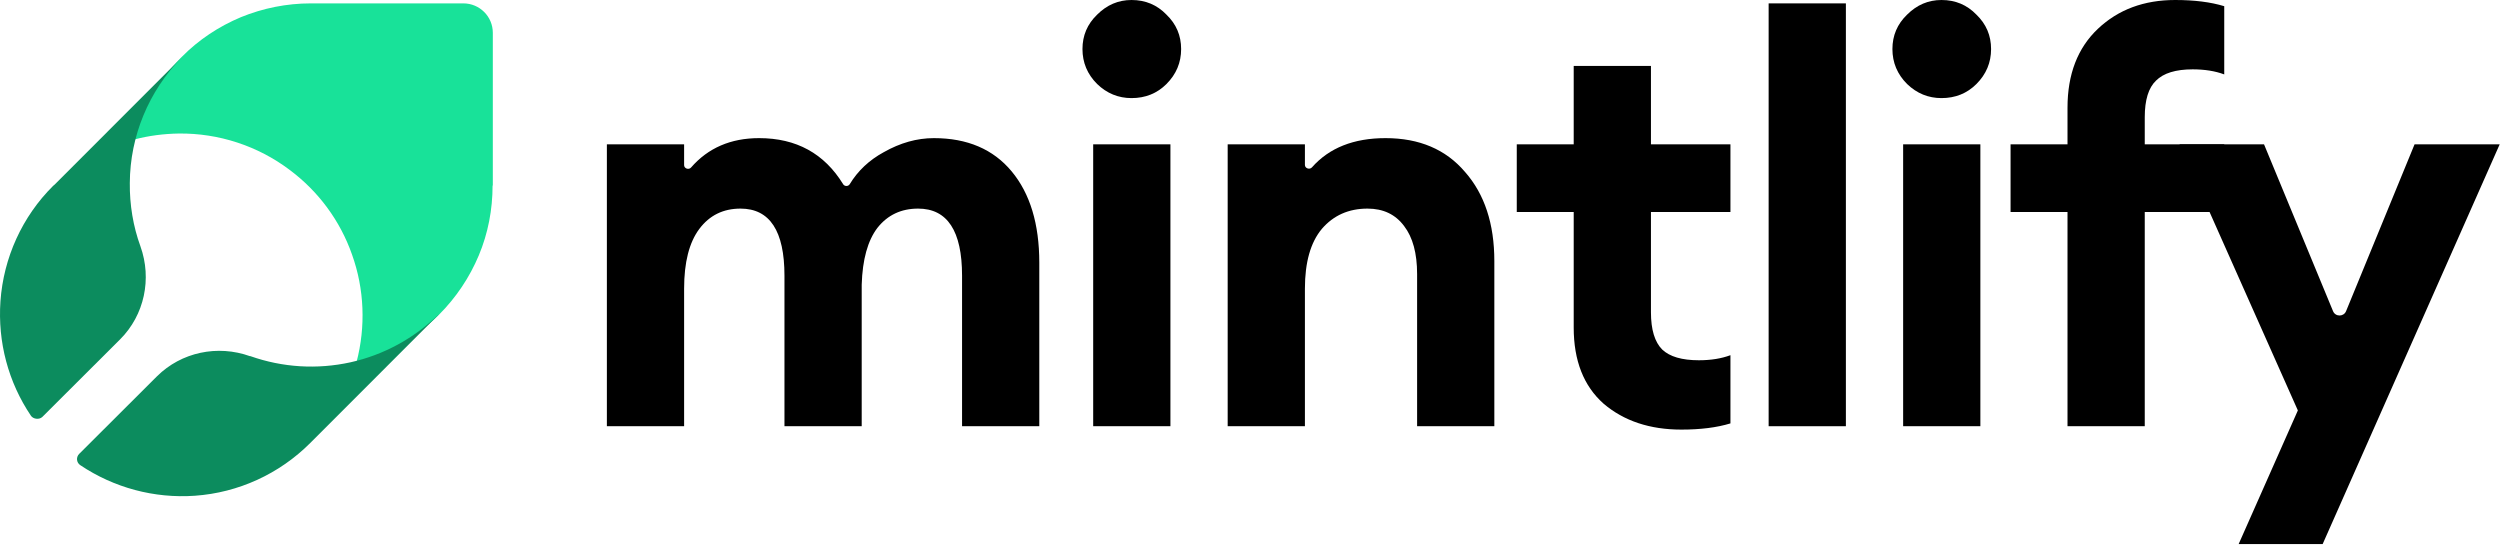
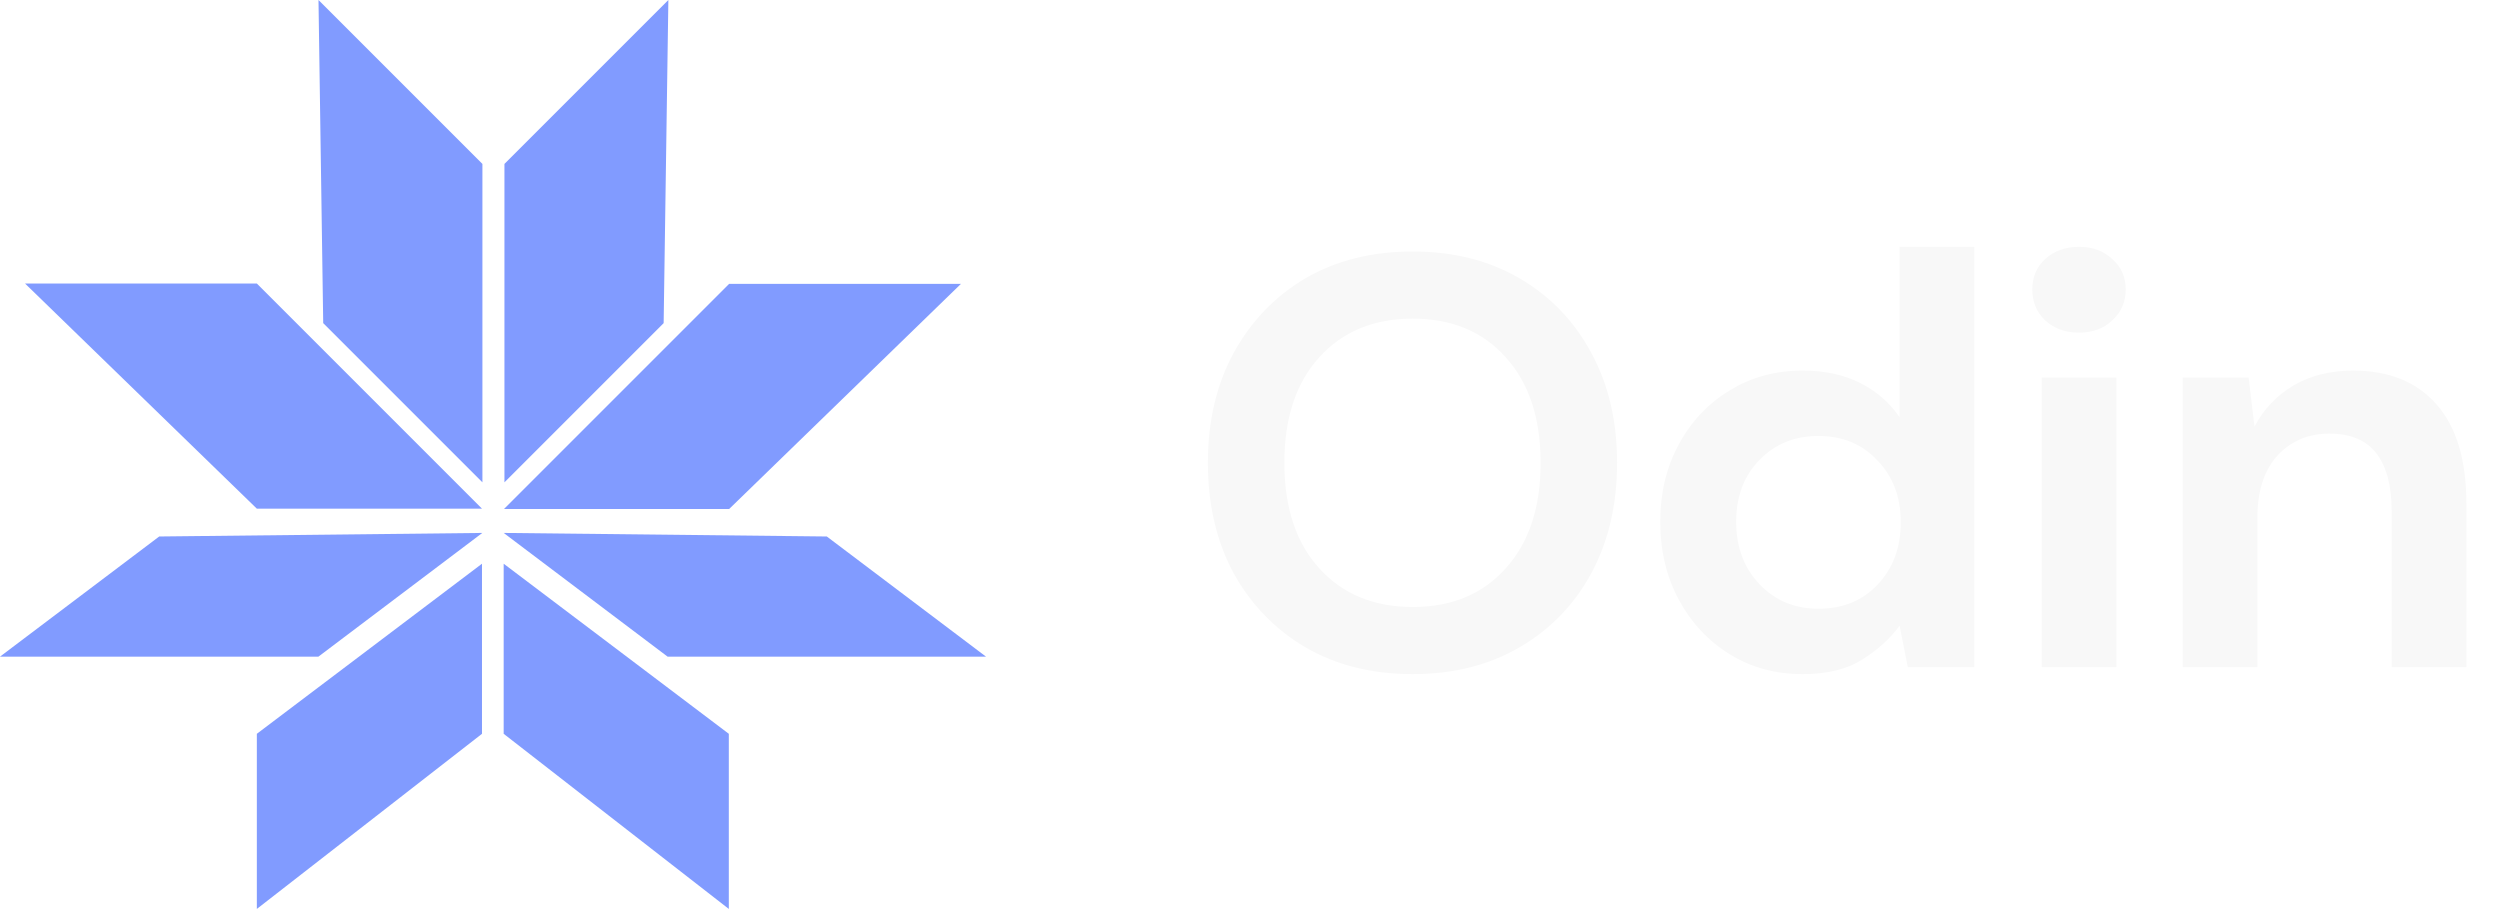
- <svg xmlns="http://www.w3.org/2000/svg" width="1682" height="367" viewBox="0 0 1682 367" fill="none">
-   <path d="M1562.69 366.037H1506.17L1546 276.14L1466.34 97.105H1523.24L1569.66 209.337C1571.28 213.26 1576.84 213.253 1578.45 209.325L1624.52 97.105H1681.79L1562.69 366.037Z" fill="black" />
-   <path d="M1391.02 286.761V142.622H1352.71V97.104H1391.02V72.449C1391.02 49.943 1397.85 32.242 1411.5 19.345C1425.16 6.448 1442.48 0 1463.47 0C1476.37 0 1487.37 1.391 1496.47 4.172V50.069C1490.4 47.793 1483.32 46.656 1475.23 46.656C1463.85 46.656 1455.63 49.184 1450.57 54.242C1445.51 59.046 1442.99 67.265 1442.99 78.897V97.104H1496.47V142.622H1442.99V286.761H1391.02Z" fill="black" />
-   <path d="M1306.22 66.001C1297.37 66.001 1289.66 62.84 1283.08 56.518C1276.51 49.943 1273.22 42.104 1273.22 33C1273.22 23.897 1276.51 16.184 1283.08 9.862C1289.66 3.287 1297.37 0 1306.22 0C1315.58 0 1323.42 3.287 1329.74 9.862C1336.31 16.184 1339.6 23.897 1339.6 33C1339.6 42.104 1336.31 49.943 1329.74 56.518C1323.42 62.84 1315.58 66.001 1306.22 66.001ZM1280.43 286.761V97.104H1332.39V286.761H1280.43Z" fill="black" />
-   <path d="M1189.94 286.761V2.276H1241.91V286.761H1189.94Z" fill="black" />
-   <path d="M1131.24 289.037C1110 289.037 1092.55 283.221 1078.89 271.588C1065.49 259.703 1058.79 242.634 1058.79 220.381V142.622H1020.48V97.104H1058.79V44.38H1110.76V97.104H1164.24V142.622H1110.76V210.14C1110.76 221.772 1113.29 230.117 1118.34 235.174C1123.4 239.979 1131.62 242.381 1143 242.381C1151.09 242.381 1158.17 241.243 1164.24 238.967V284.864C1155.14 287.646 1144.14 289.037 1131.24 289.037Z" fill="black" />
-   <path d="M825.979 286.761V97.104H877.945V110.967C877.945 113.311 881.135 114.347 882.688 112.591C894.273 99.485 910.773 92.932 932.187 92.932C954.946 92.932 972.774 100.518 985.67 115.691C998.82 130.61 1005.39 150.587 1005.39 175.622V286.761H953.429V184.346C953.429 170.438 950.521 159.691 944.704 152.105C938.888 144.265 930.67 140.346 920.049 140.346C907.405 140.346 897.164 144.898 889.325 154.001C881.738 163.105 877.945 176.507 877.945 194.208V286.761H825.979Z" fill="black" />
-   <path d="M761.286 66.001C752.436 66.001 744.723 62.84 738.148 56.518C731.574 49.943 728.286 42.104 728.286 33C728.286 23.897 731.574 16.184 738.148 9.862C744.723 3.287 752.436 0 761.286 0C770.643 0 778.482 3.287 784.804 9.862C791.379 16.184 794.666 23.897 794.666 33C794.666 42.104 791.379 49.943 784.804 56.518C778.482 62.84 770.643 66.001 761.286 66.001ZM735.493 286.761V97.104H787.459V286.761H735.493Z" fill="black" />
-   <path d="M647.273 286.761V185.484C647.273 155.392 637.411 140.346 617.686 140.346C606.307 140.346 597.204 144.645 590.376 153.243C583.801 161.84 580.261 174.61 579.755 191.553V286.761H527.789V185.484C527.789 155.392 517.927 140.346 498.203 140.346C486.571 140.346 477.341 144.898 470.513 154.001C463.685 163.105 460.272 176.507 460.272 194.208V286.761H408.306V97.104H460.272V111.103C460.272 113.435 463.407 114.462 464.939 112.704C476.419 99.522 491.68 92.932 510.72 92.932C535.742 92.932 554.588 103.262 567.259 123.923C568.258 125.553 570.718 125.527 571.712 123.894C577.189 114.891 584.802 107.731 594.548 102.415C605.675 96.093 616.928 92.932 628.307 92.932C650.813 92.932 668.261 100.392 680.652 115.311C693.043 130.231 699.239 150.714 699.239 176.76V286.761H647.273Z" fill="black" />
-   <path d="M331.569 124.833V22.09C331.569 11.065 322.625 2.276 311.764 2.276H209.069C192.938 2.276 176.967 5.472 162.113 11.544C147.26 17.775 133.685 26.724 122.345 38.228L121.546 39.027C106.533 54.207 95.833 73.062 90.402 93.834C100.145 91.277 110.206 89.999 120.268 89.839C147.1 89.52 173.453 98.148 194.855 114.287C214.18 128.668 228.873 148.481 236.859 171.331C245.164 194.5 246.122 219.746 239.893 243.554C260.496 238.122 279.503 227.416 294.675 212.396L295.474 211.597C306.813 200.252 315.917 186.67 322.145 171.81C328.374 156.95 331.409 140.971 331.409 124.833H331.569Z" fill="#18E299" />
-   <path d="M87.337 123.098C87.496 91.579 100.066 61.334 122.182 38.73L36.739 124.212C36.421 124.531 36.102 124.69 35.784 125.008C14.941 145.702 2.371 173.4 0.303 202.69C-1.607 230.07 5.553 257.131 20.828 279.736C22.285 281.892 26.238 282.601 28.466 280.532L80.813 228.319C97.202 211.923 102.293 187.568 94.497 165.759C89.564 152.229 87.178 137.743 87.337 123.098Z" fill="#0C8C5E" />
-   <path d="M294.976 211.605C278.587 227.683 258.062 238.826 235.786 243.761C213.351 248.695 190.121 247.263 168.482 239.622C168.482 239.622 168.323 239.622 168.164 239.622C146.365 231.822 122.022 236.916 105.633 253.153L53.285 305.365C51.057 307.594 51.376 311.255 54.081 313.006C76.674 328.128 103.724 335.451 131.091 333.541C160.368 331.471 187.894 318.896 208.737 298.043L209.533 297.247L294.976 211.764V211.605Z" fill="#0C8C5E" />
+ <svg xmlns="http://www.w3.org/2000/svg" width="2998" height="1090" viewBox="0 0 2998 1090" fill="none">
+   <path d="M603.997 676V879.977L873.995 1090L873.997 879.977L603.997 676Z" fill="#819BFF" />
+   <path d="M578.002 676V879.977L308.004 1090L308.002 879.977L578.002 676Z" fill="#819BFF" />
+   <path d="M578.016 610H308.016L30.013 340.002L308.016 340L578.016 610Z" fill="#819BFF" />
+   <path d="M3.97511e-05 787.445L190.919 643.358L578.414 639.086L381.838 787.445L3.97511e-05 787.445Z" fill="#819BFF" />
+   <path d="M1182.41 787.445L991.494 643.358L603.999 639.086L800.575 787.445L1182.41 787.445Z" fill="#819BFF" />
+   <path d="M578.513 578.415L387.594 387.497L381.934 0.001L578.513 196.578L578.513 578.415Z" fill="#819BFF" />
+   <path d="M604.368 610.416H874.368L1152.37 340.418L874.368 340.416L604.368 610.416Z" fill="#819BFF" />
+   <path d="M604.927 578.415L795.846 387.497L801.506 0.001L604.927 196.578L604.927 578.415Z" fill="#819BFF" />
+   <path d="M1694.2 808.4C1645.2 808.4 1602.26 797.667 1565.4 776.2C1529 754.733 1500.3 725.1 1479.3 687.3C1458.76 649.033 1448.5 604.933 1448.5 555C1448.5 505.067 1458.76 461.2 1479.3 423.4C1500.3 385.133 1529 355.267 1565.4 333.8C1602.26 312.333 1645.2 301.6 1694.2 301.6C1742.73 301.6 1785.43 312.333 1822.3 333.8C1859.16 355.267 1887.86 385.133 1908.4 423.4C1928.93 461.2 1939.2 505.067 1939.2 555C1939.2 604.933 1928.93 649.033 1908.4 687.3C1887.86 725.1 1859.16 754.733 1822.3 776.2C1785.43 797.667 1742.73 808.4 1694.2 808.4ZM1694.2 727.9C1740.86 727.9 1777.96 712.5 1805.5 681.7C1833.5 650.9 1847.5 608.667 1847.5 555C1847.5 501.333 1833.5 459.1 1805.5 428.3C1777.96 397.5 1740.86 382.1 1694.2 382.1C1647.53 382.1 1610.2 397.5 1582.2 428.3C1554.2 459.1 1540.2 501.333 1540.2 555C1540.2 608.667 1554.2 650.9 1582.2 681.7C1610.2 712.5 1647.53 727.9 1694.2 727.9ZM2161.81 808.4C2129.14 808.4 2099.98 800.467 2074.31 784.6C2048.64 768.733 2028.34 747.033 2013.41 719.5C1998.48 691.967 1991.01 660.7 1991.01 625.7C1991.01 590.7 1998.48 559.667 2013.41 532.6C2028.34 505.067 2048.64 483.6 2074.31 468.2C2099.98 452.333 2129.14 444.4 2161.81 444.4C2187.94 444.4 2210.81 449.3 2230.41 459.1C2250.01 468.9 2265.88 482.667 2278.01 500.4V296H2367.61V800H2287.81L2278.01 750.3C2266.81 765.7 2251.88 779.233 2233.21 790.9C2215.01 802.567 2191.21 808.4 2161.81 808.4ZM2180.71 730C2209.64 730 2233.21 720.433 2251.41 701.3C2270.08 681.7 2279.41 656.733 2279.41 626.4C2279.41 596.067 2270.08 571.333 2251.41 552.2C2233.21 532.6 2209.64 522.8 2180.71 522.8C2152.24 522.8 2128.68 532.367 2110.01 551.5C2091.34 570.633 2082.01 595.367 2082.01 625.7C2082.01 656.033 2091.34 681 2110.01 700.6C2128.68 720.2 2152.24 730 2180.71 730ZM2493.15 398.9C2476.82 398.9 2463.28 394 2452.55 384.2C2442.28 374.4 2437.15 362.033 2437.15 347.1C2437.15 332.167 2442.28 320.033 2452.55 310.7C2463.28 300.9 2476.82 296 2493.15 296C2509.48 296 2522.78 300.9 2533.05 310.7C2543.78 320.033 2549.15 332.167 2549.15 347.1C2549.15 362.033 2543.78 374.4 2533.05 384.2C2522.78 394 2509.48 398.9 2493.15 398.9ZM2448.35 800V452.8H2537.95V800H2448.35ZM2617.47 800V452.8H2696.57L2703.57 511.6C2714.3 491.067 2729.7 474.733 2749.77 462.6C2770.3 450.467 2794.34 444.4 2821.87 444.4C2864.8 444.4 2898.17 457.933 2921.97 485C2945.77 512.067 2957.67 551.733 2957.67 604V800H2868.07V612.4C2868.07 582.533 2862 559.667 2849.87 543.8C2837.74 527.933 2818.84 520 2793.17 520C2767.97 520 2747.2 528.867 2730.87 546.6C2715 564.333 2707.07 589.067 2707.07 620.8V800H2617.47Z" fill="#F8F8F8" />
</svg>
